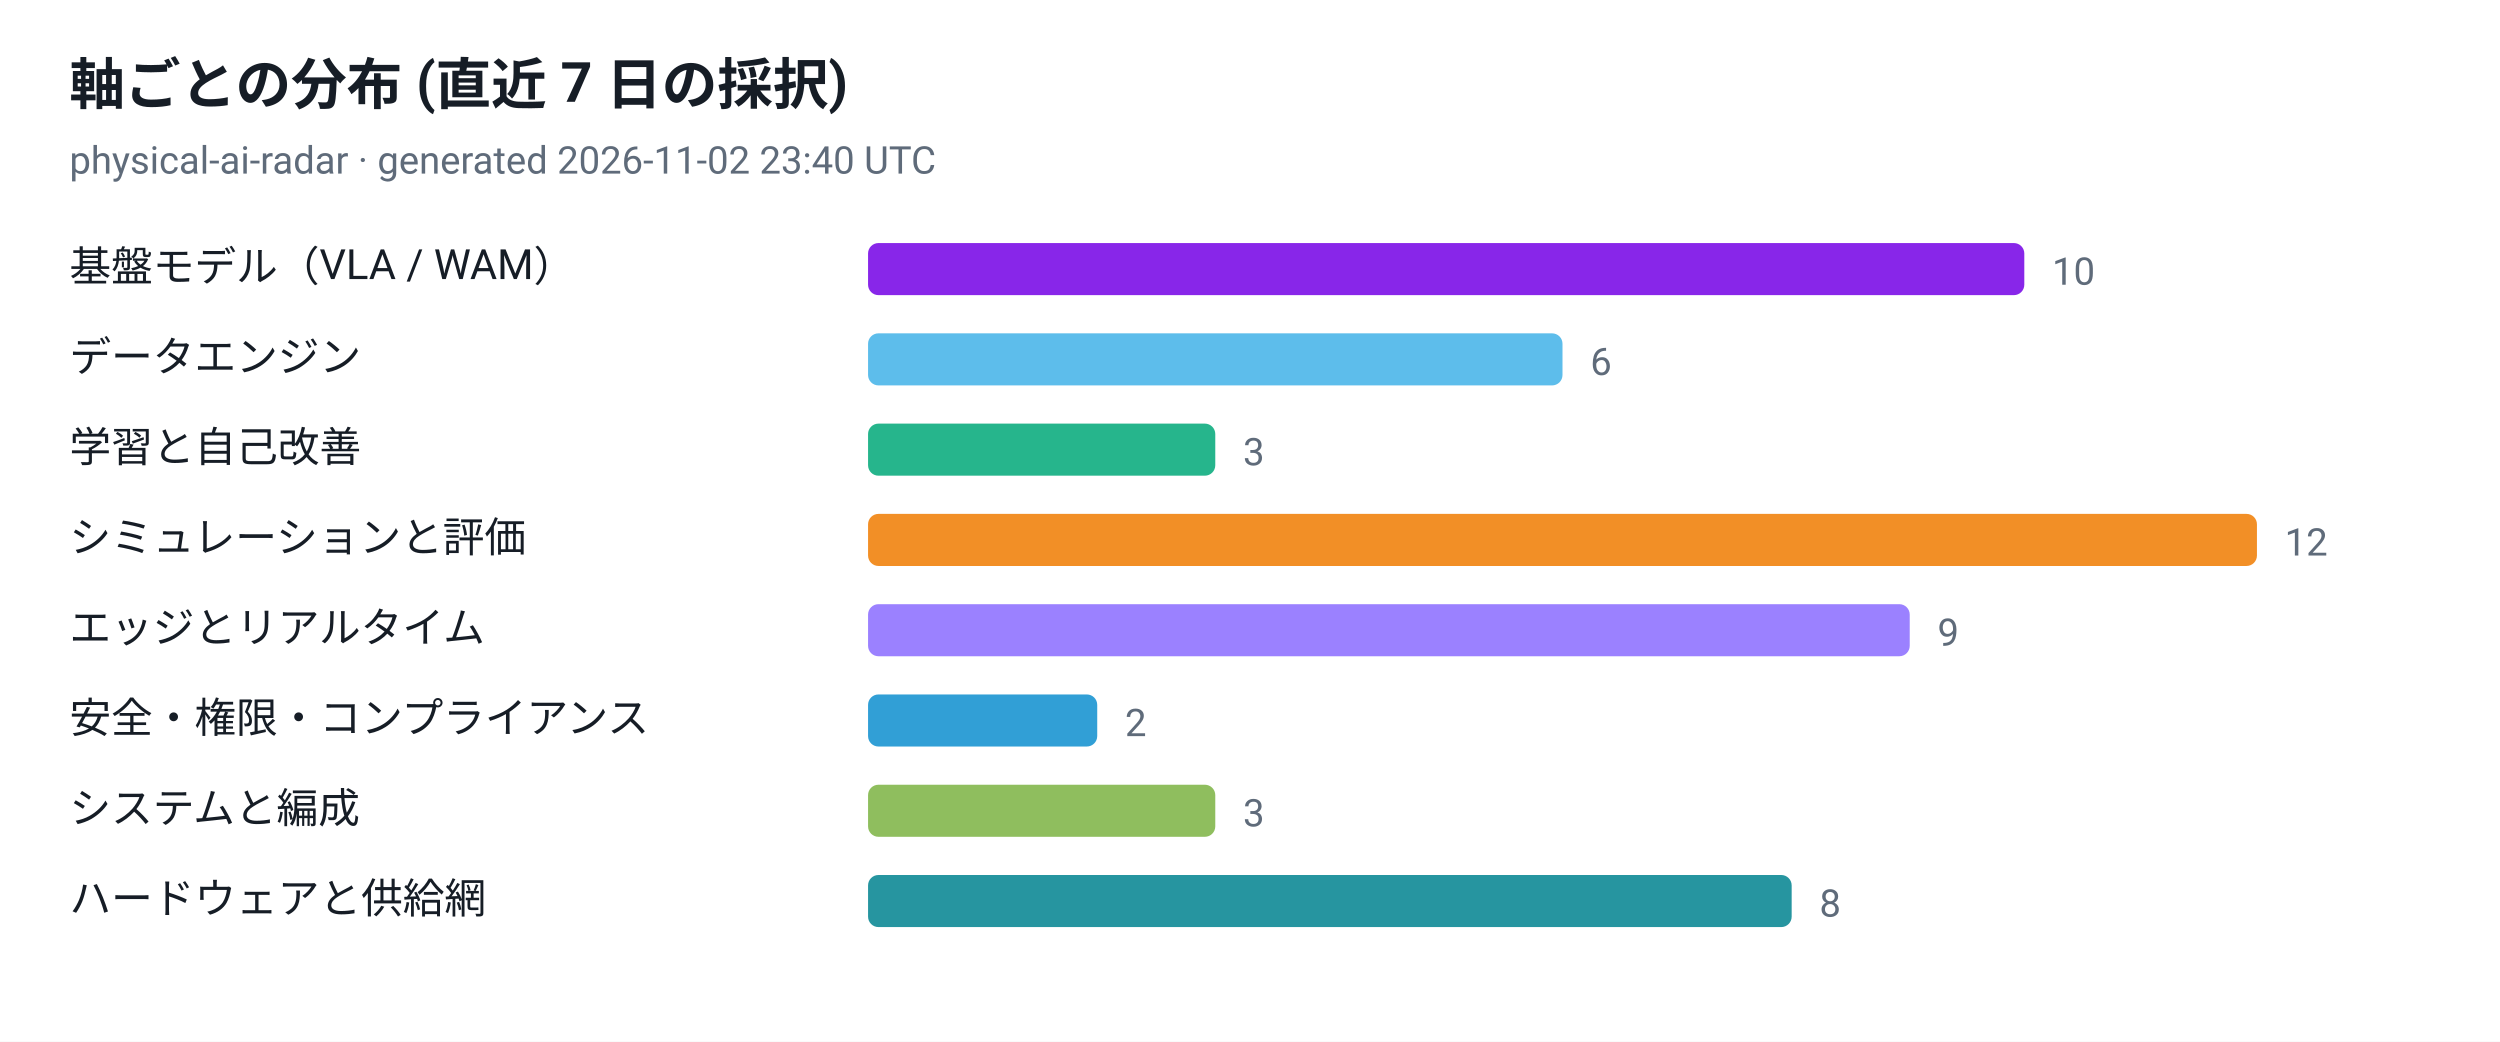
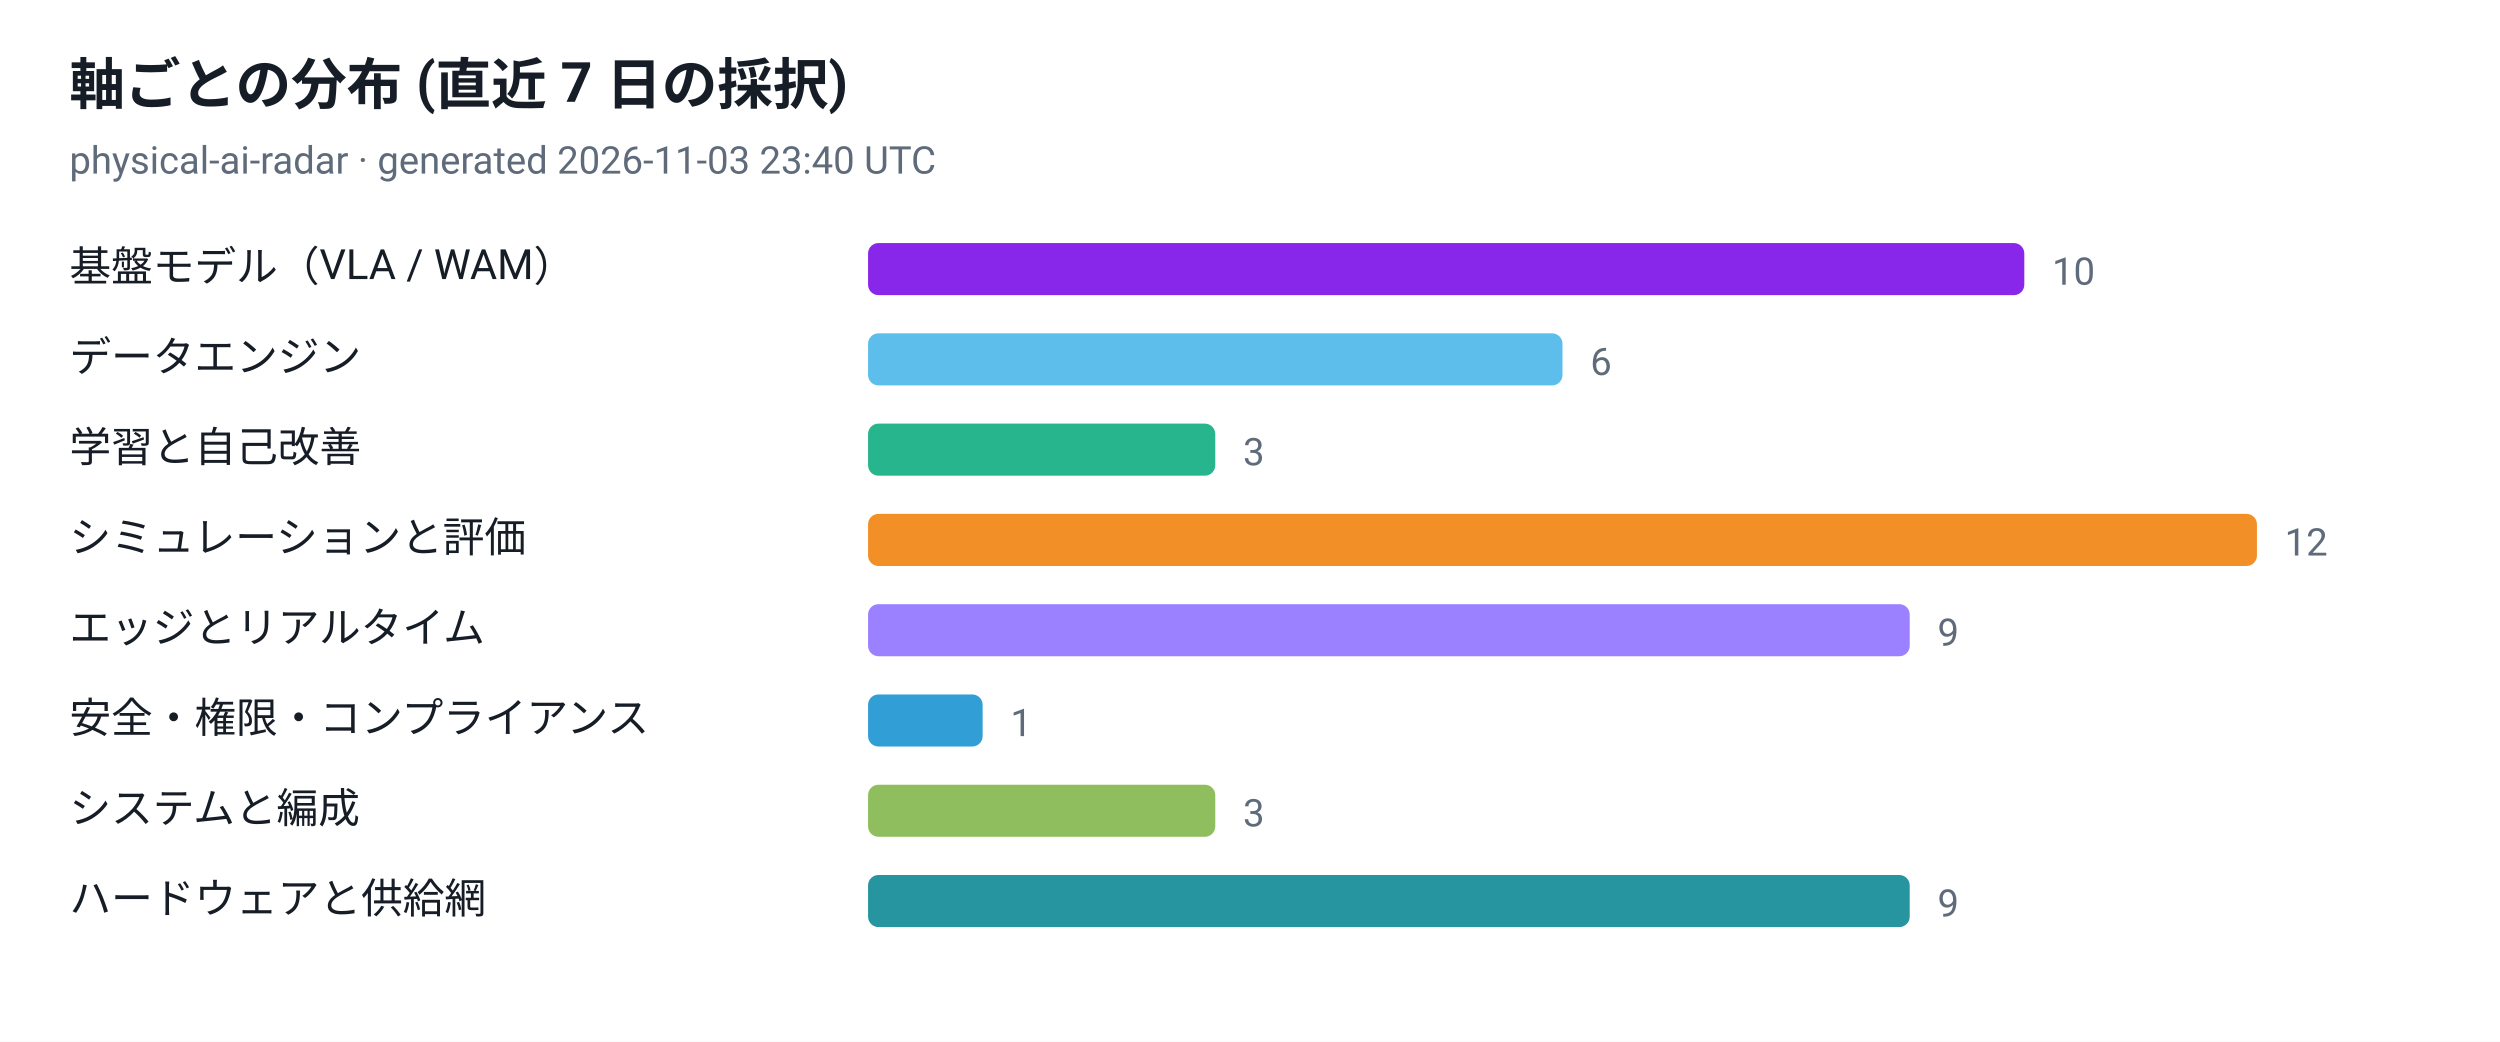
<svg xmlns="http://www.w3.org/2000/svg" viewBox="0 0 720 300" width="720" height="300" role="img" aria-label="軸ごとの分布 (直近 7 日の採択)">
  <style>
  .plate { fill: #ffffff }
  .ink { fill: #161d26 }
  .muted { fill: #5f6b7a }
  .grid { stroke: #e3e9ef }
  @media (prefers-color-scheme: dark) {
    .plate { fill: #0d1117 }
    .ink { fill: #e6edf3 }
    .muted { fill: #8b949e }
    .grid { stroke: #30363d }
  }
</style>
  <rect class="plate" width="720" height="300" />
  <text x="20" y="30" font-family="ui-sans-serif, -apple-system, 'Segoe UI', Roboto, Helvetica, Arial, sans-serif" font-size="16" font-weight="700" class="ink">軸ごとの分布 (直近 7 日の採択)</text>
-   <text x="20" y="50" font-family="ui-sans-serif, -apple-system, 'Segoe UI', Roboto, Helvetica, Arial, sans-serif" font-size="11" class="muted">physical-ai-radar · generated 2026-11-02 23:40 UTC</text>
+   <text x="20" y="50" font-family="ui-sans-serif, -apple-system, 'Segoe UI', Roboto, Helvetica, Arial, sans-serif" font-size="11" class="muted">physical-ai-radar · generated 2026-11-03 23:40 UTC</text>
  <text x="20" y="81" font-family="ui-sans-serif, -apple-system, 'Segoe UI', Roboto, Helvetica, Arial, sans-serif" font-size="12" class="ink">基盤モデル（VLA / WAM）</text>
  <rect x="250" y="70" width="333" height="15" rx="3" fill="#7300e5" fill-opacity="0.85" />
  <text x="591" y="82" font-family="ui-sans-serif, -apple-system, 'Segoe UI', Roboto, Helvetica, Arial, sans-serif" font-size="11" class="muted">10</text>
  <text x="20" y="107" font-family="ui-sans-serif, -apple-system, 'Segoe UI', Roboto, Helvetica, Arial, sans-serif" font-size="12" class="ink">データエンジン</text>
  <rect x="250" y="96" width="200" height="15" rx="3" fill="#41b1e8" fill-opacity="0.85" />
  <text x="458" y="108" font-family="ui-sans-serif, -apple-system, 'Segoe UI', Roboto, Helvetica, Arial, sans-serif" font-size="11" class="muted">6</text>
  <text x="20" y="133" font-family="ui-sans-serif, -apple-system, 'Segoe UI', Roboto, Helvetica, Arial, sans-serif" font-size="12" class="ink">学習と自己改善</text>
  <rect x="250" y="122" width="100" height="15" rx="3" fill="#00a878" fill-opacity="0.85" />
  <text x="358" y="134" font-family="ui-sans-serif, -apple-system, 'Segoe UI', Roboto, Helvetica, Arial, sans-serif" font-size="11" class="muted">3</text>
  <text x="20" y="159" font-family="ui-sans-serif, -apple-system, 'Segoe UI', Roboto, Helvetica, Arial, sans-serif" font-size="12" class="ink">シミュレーションと評価</text>
  <rect x="250" y="148" width="400" height="15" rx="3" fill="#f07c00" fill-opacity="0.85" />
  <text x="658" y="160" font-family="ui-sans-serif, -apple-system, 'Segoe UI', Roboto, Helvetica, Arial, sans-serif" font-size="11" class="muted">12</text>
  <text x="20" y="185" font-family="ui-sans-serif, -apple-system, 'Segoe UI', Roboto, Helvetica, Arial, sans-serif" font-size="12" class="ink">エッジとリアルタイム</text>
  <rect x="250" y="174" width="300" height="15" rx="3" fill="#8a6bff" fill-opacity="0.85" />
  <text x="558" y="186" font-family="ui-sans-serif, -apple-system, 'Segoe UI', Roboto, Helvetica, Arial, sans-serif" font-size="11" class="muted">9</text>
  <text x="20" y="211" font-family="ui-sans-serif, -apple-system, 'Segoe UI', Roboto, Helvetica, Arial, sans-serif" font-size="12" class="ink">安全・権限・コンプライアンス</text>
-   <rect x="250" y="200" width="66" height="15" rx="3" fill="#0d8ecf" fill-opacity="0.85" />
-   <text x="324" y="212" font-family="ui-sans-serif, -apple-system, 'Segoe UI', Roboto, Helvetica, Arial, sans-serif" font-size="11" class="muted">2</text>
+   <rect x="250" y="200" width="33" height="15" rx="3" fill="#0d8ecf" fill-opacity="0.85" />
+   <text x="291" y="212" font-family="ui-sans-serif, -apple-system, 'Segoe UI', Roboto, Helvetica, Arial, sans-serif" font-size="11" class="muted">1</text>
  <text x="20" y="237" font-family="ui-sans-serif, -apple-system, 'Segoe UI', Roboto, Helvetica, Arial, sans-serif" font-size="12" class="ink">システムと編成</text>
  <rect x="250" y="226" width="100" height="15" rx="3" fill="#7cb342" fill-opacity="0.85" />
  <text x="358" y="238" font-family="ui-sans-serif, -apple-system, 'Segoe UI', Roboto, Helvetica, Arial, sans-serif" font-size="11" class="muted">3</text>
  <text x="20" y="263" font-family="ui-sans-serif, -apple-system, 'Segoe UI', Roboto, Helvetica, Arial, sans-serif" font-size="12" class="ink">ハードウェアと供給網</text>
-   <rect x="250" y="252" width="266" height="15" rx="3" fill="#00838f" fill-opacity="0.85" />
-   <text x="524" y="264" font-family="ui-sans-serif, -apple-system, 'Segoe UI', Roboto, Helvetica, Arial, sans-serif" font-size="11" class="muted">8</text>
+   <rect x="250" y="252" width="300" height="15" rx="3" fill="#00838f" fill-opacity="0.85" />
+   <text x="558" y="264" font-family="ui-sans-serif, -apple-system, 'Segoe UI', Roboto, Helvetica, Arial, sans-serif" font-size="11" class="muted">9</text>
</svg>
